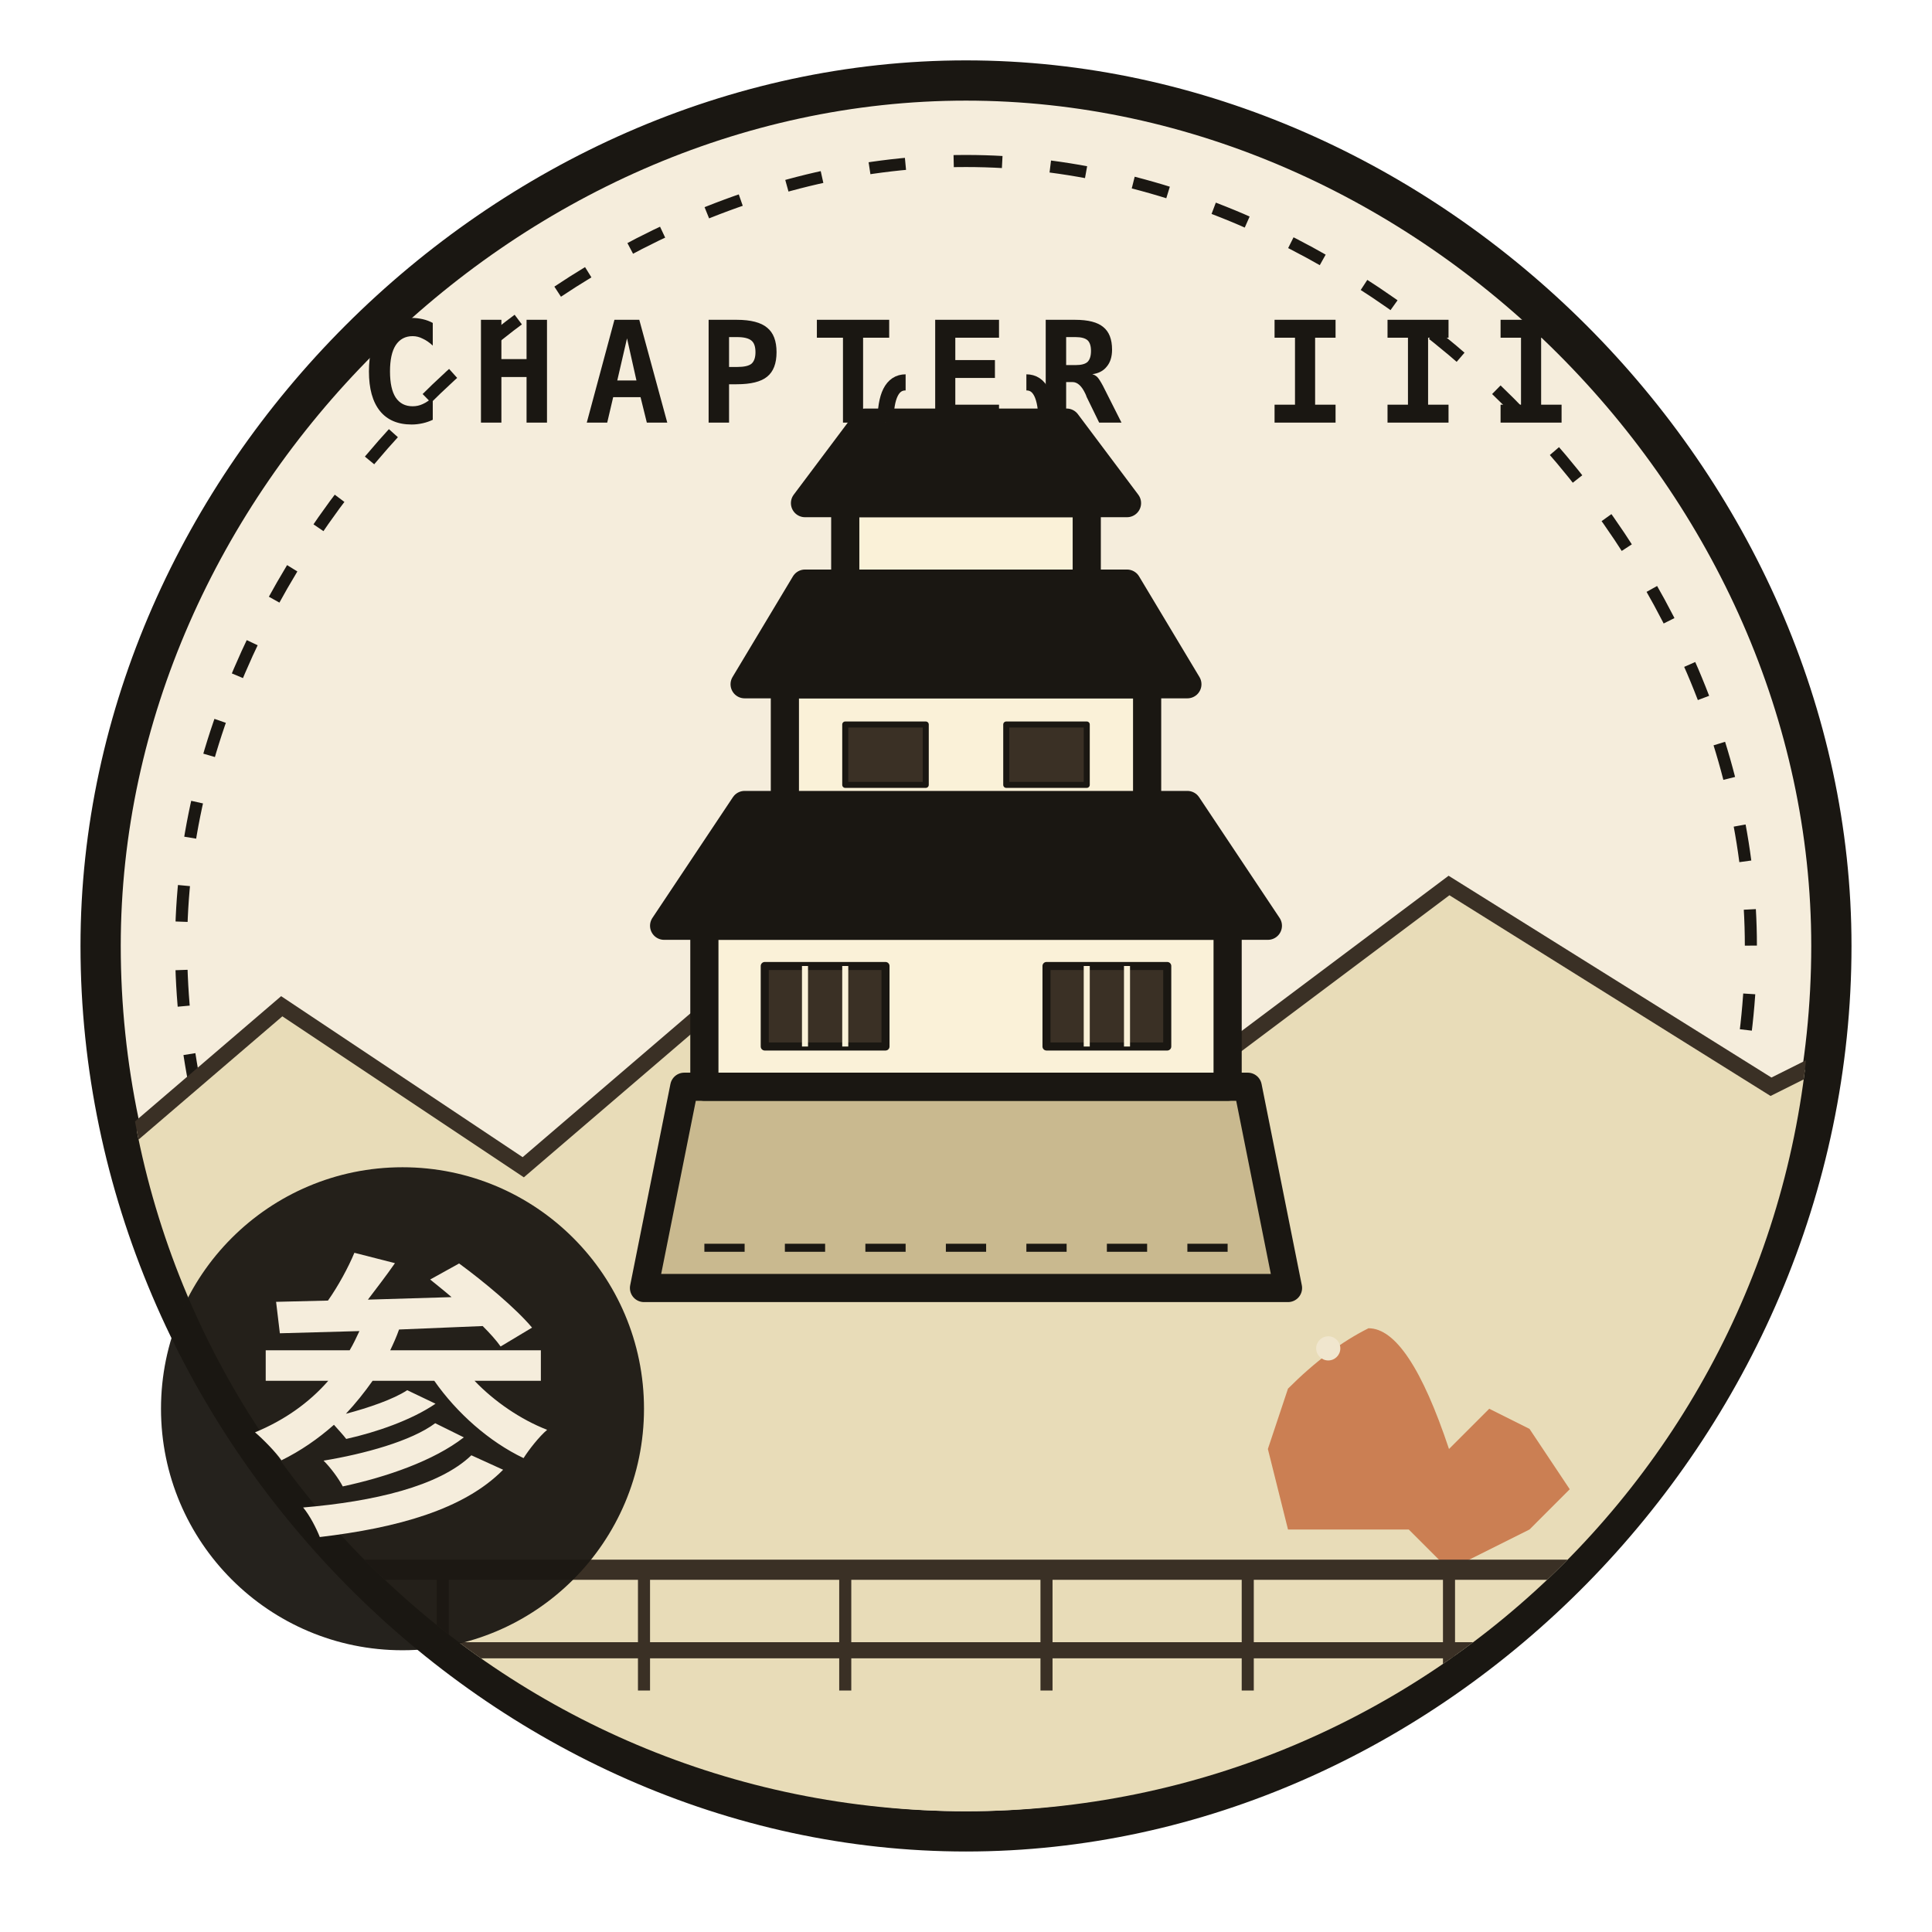
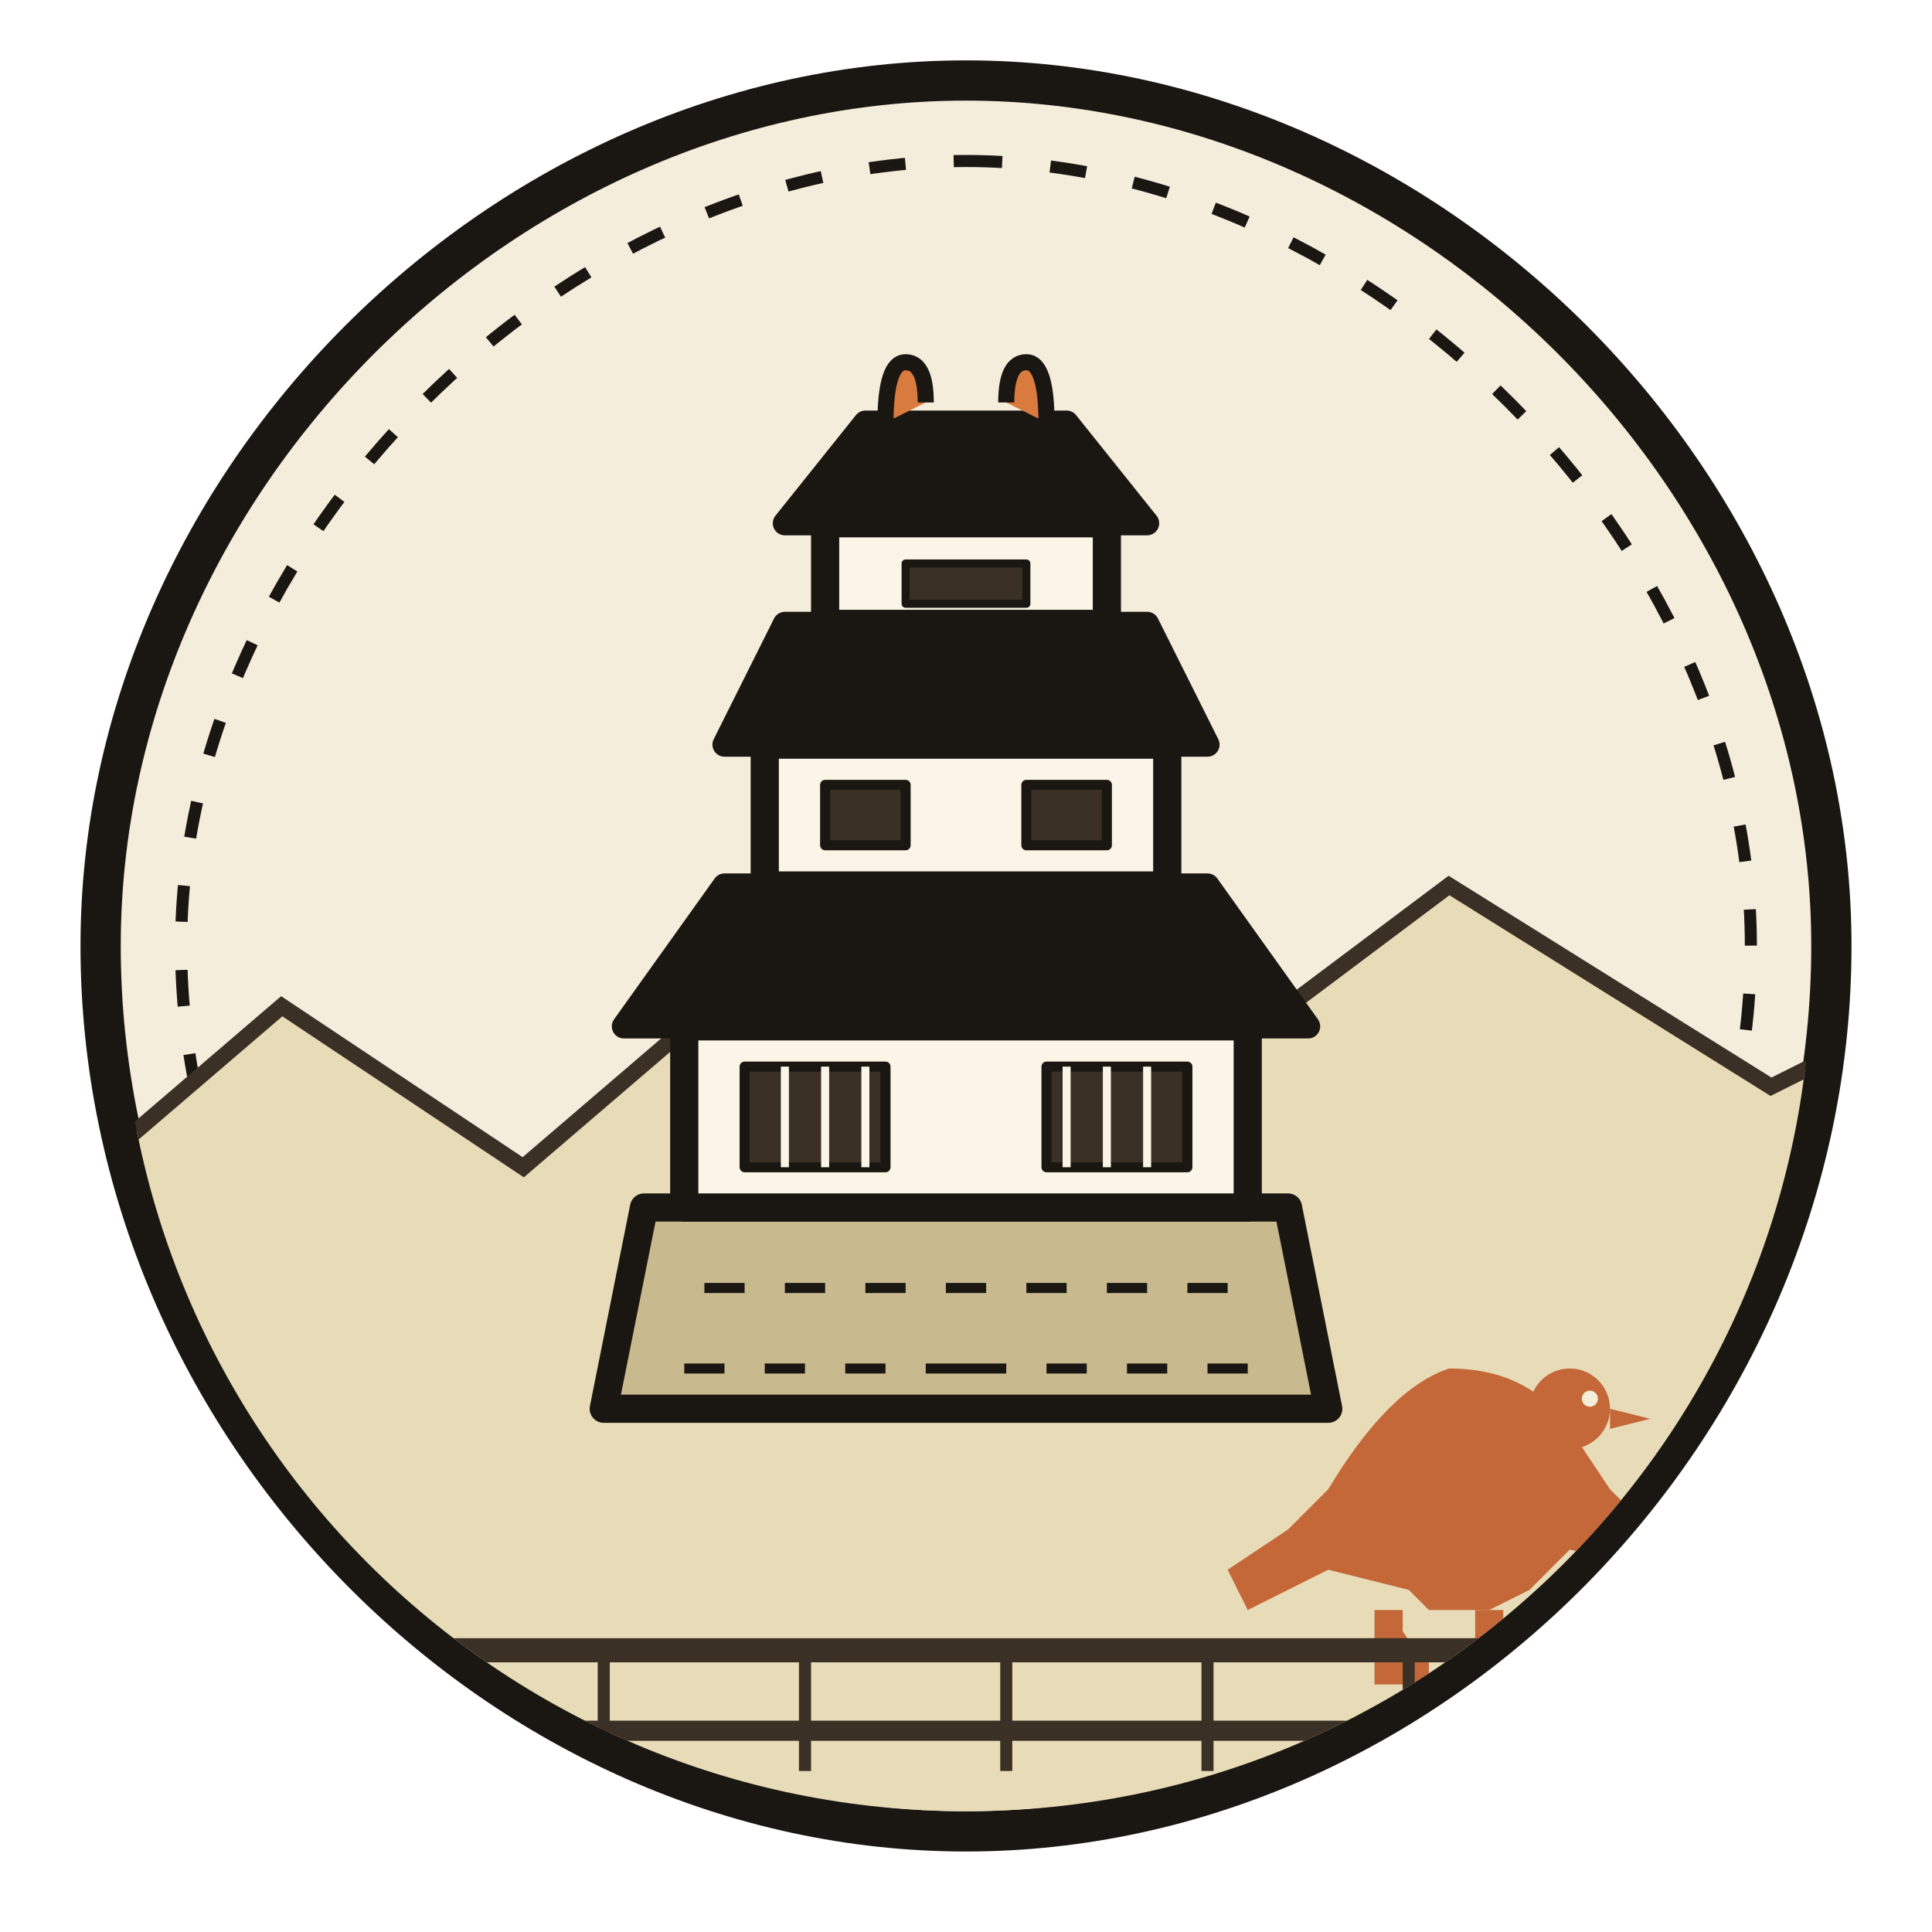
<svg xmlns="http://www.w3.org/2000/svg" viewBox="0 0 96 96" fill="none">
  <defs>
    <clipPath id="c3clip">
      <circle cx="48" cy="48" r="42" />
    </clipPath>
  </defs>
  <path d="M48 4 C71 4 91 24 91 47 C91 71 71 91 48 91 C25 91 5 71 5 47 C5 24 25 4 48 4 Z" stroke="#1a1712" stroke-width="2" fill="#f5eddc" />
  <path d="M48 8 C68 8 87 27 87 47 C87 68 68 87 48 87 C28 87 9 68 9 47 C9 27 28 8 48 8" stroke="#1a1712" stroke-width="0.6" fill="none" stroke-dasharray="1.8 2.4" />
  <g clip-path="url(#c3clip)">
    <path d="M0 62 L14 50 L26 58 L40 46 L56 56 L72 44 L88 54 L96 50 L96 96 L0 96 Z" fill="#e8dcb8" />
    <path d="M0 62 L14 50 L26 58 L40 46 L56 56 L72 44 L88 54 L96 50" stroke="#3a3025" stroke-width="0.8" fill="none" />
-     <g transform="translate(48,42)" stroke="#1a1712" stroke-width="1.4" fill="#faf1d8" stroke-linejoin="round">
-       <path d="M-16 22 L-14 12 L14 12 L16 22 Z" fill="#c9b98f" />
-       <path d="M-13 20 L-11 20 M-9 20 L-7 20 M-5 20 L-3 20 M-1 20 L1 20 M3 20 L5 20 M7 20 L9 20 M11 20 L13 20" stroke-width="0.4" />
-       <path d="M-13 12 L-13 4 L13 4 L13 12 Z" fill="#faf1d8" />
-       <path d="M-15 4 L-11 -2 L11 -2 L15 4 Z" fill="#1a1712" />
-       <path d="M-9 -2 L-9 -8 L9 -8 L9 -2 Z" fill="#faf1d8" />
-       <path d="M-11 -8 L-8 -13 L8 -13 L11 -8 Z" fill="#1a1712" />
-       <path d="M-6 -13 L-6 -17 L6 -17 L6 -13 Z" fill="#faf1d8" />
-       <path d="M-8 -17 L-5 -21 L5 -21 L8 -17 Z" fill="#1a1712" />
-       <path d="M-4 -21 Q-4 -23 -3 -23 M4 -21 Q4 -23 3 -23" stroke-width="0.8" />
-       <path d="M-10 6 L-4 6 L-4 10 L-10 10 Z M4 6 L10 6 L10 10 L4 10 Z" fill="#3a3025" stroke-width="0.4" />
-       <path d="M-8 6 L-8 10 M-6 6 L-6 10 M6 6 L6 10 M8 6 L8 10" stroke="#faf1d8" stroke-width="0.3" />
-       <path d="M-6 -6 L-2 -6 L-2 -3 L-6 -3 Z M2 -6 L6 -6 L6 -3 L2 -3 Z" fill="#3a3025" stroke-width="0.3" />
+     <g transform="translate(48,46)" stroke="#1a1712" stroke-linejoin="round">
+       <path d="M-18 24 L-16 14 L16 14 L18 24 Z" fill="#c9b98f" stroke-width="1.4" />
+       <path d="M-14 22 L-12 22 M-10 22 L-8 22 M-6 22 L-4 22 M-2 22 L2 22 M4 22 L6 22 M8 22 L10 22 M12 22 L14 22" stroke-width="0.5" />
+       <path d="M-13 18 L-11 18 M-9 18 L-7 18 M-5 18 L-3 18 M-1 18 L1 18 M3 18 L5 18 M7 18 L9 18 M11 18 L13 18" stroke-width="0.5" />
+       <path d="M-14 14 L-14 5 L14 5 L14 14 Z" fill="#faf5e6" stroke-width="1.4" />
+       <path d="M-17 5 L-12 -2 L12 -2 L17 5 Z" fill="#1a1712" stroke-width="1.2" />
+       <path d="M-10 -2 L-10 -9 L10 -9 L10 -2 Z" fill="#faf5e6" stroke-width="1.4" />
+       <path d="M-12 -9 L-9 -15 L9 -15 L12 -9 Z" fill="#1a1712" stroke-width="1.2" />
+       <path d="M-7 -15 L-7 -20 L7 -20 L7 -15 Z" fill="#faf5e6" stroke-width="1.4" />
+       <path d="M-9 -20 L-5 -25 L5 -25 L9 -20 Z" fill="#1a1712" stroke-width="1.2" />
+       <path d="M-4 -25 Q-4 -28 -3 -28 Q-2 -28 -2 -26" fill="#d97a3f" stroke-width="0.8" />
+       <path d="M4 -25 Q4 -28 3 -28 Q2 -28 2 -26" fill="#d97a3f" stroke-width="0.8" />
+       <path d="M-11 7 L-4 7 L-4 12 L-11 12 Z M4 7 L11 7 L11 12 L4 12 Z" fill="#3a3025" stroke-width="0.5" />
+       <path d="M-9 7 L-9 12 M-7 7 L-7 12 M-5 7 L-5 12 M5 7 L5 12 M7 7 L7 12 M9 7 L9 12" stroke="#faf5e6" stroke-width="0.4" />
+       <path d="M-7 -7 L-3 -7 L-3 -4 L-7 -4 Z M3 -7 L7 -7 L7 -4 L3 -4 Z" fill="#3a3025" stroke-width="0.5" />
+       <path d="M-3 -18 L3 -18 L3 -16 L-3 -16 Z" fill="#3a3025" stroke-width="0.4" />
    </g>
-     <g transform="translate(72,72)" fill="#b8410f" opacity="0.6">
-       <path d="M0 0 Q-2 -6 -4 -6 Q-6 -5 -8 -3 L-9 0 L-8 4 L-2 4 L0 6 L4 4 L6 2 L4 -1 L2 -2 Z" />
-       <circle cx="-6" cy="-5" r="0.6" fill="#f5eddc" />
+     <g transform="translate(72,74)" fill="#b8410f" opacity="0.75">
+       <path d="M-6 0 Q-3 -5 0 -6 Q4 -6 6 -3 L8 0 L10 2 L14 3 L14 4 L10 4 L6 3 L4 5 L2 6 L-1 6 L-2 5 L-6 4 L-10 6 L-11 4 L-8 2 Z" />
+       <circle cx="6" cy="-4" r="2" fill="#b8410f" />
+       <path d="M8 -4 L10 -3.5 L8 -3 Z" fill="#b8410f" />
+       <circle cx="7" cy="-4.5" r="0.4" fill="#faf5e6" />
+       <path d="M-3 6 L-3 9 L-1 9 M2 6 L2 9 L4 9" stroke="#b8410f" stroke-width="1.4" />
    </g>
-     <path d="M0 78 L96 78" stroke="#3a3025" stroke-width="1" />
-     <path d="M4 82 L92 82" stroke="#3a3025" stroke-width="0.8" />
-     <path d="M12 78 L12 84 M22 78 L22 84 M32 78 L32 84 M42 78 L42 84 M52 78 L52 84 M62 78 L62 84 M72 78 L72 84 M82 78 L82 84" stroke="#3a3025" stroke-width="0.6" />
+     <path d="M0 82 L96 82" stroke="#3a3025" stroke-width="1.2" />
+     <path d="M4 86 L92 86" stroke="#3a3025" stroke-width="1" />
+     <path d="M10 82 L10 88 M20 82 L20 88 M30 82 L30 88 M40 82 L40 88 M50 82 L50 88 M60 82 L60 88 M70 82 L70 88 M80 82 L80 88" stroke="#3a3025" stroke-width="0.6" />
  </g>
-   <circle cx="20" cy="70" r="12" fill="#1a1712" opacity="0.95" />
-   <text x="20" y="75" text-anchor="middle" font-family="'Noto Serif JP','Yu Mincho',serif" font-size="15" font-weight="900" fill="#f5eddc" letter-spacing="0">参</text>
-   <text x="48" y="21" text-anchor="middle" font-family="'JetBrains Mono',monospace" font-size="7" font-weight="800" fill="#1a1712" letter-spacing="1.4">CHAPTER III</text>
</svg>
